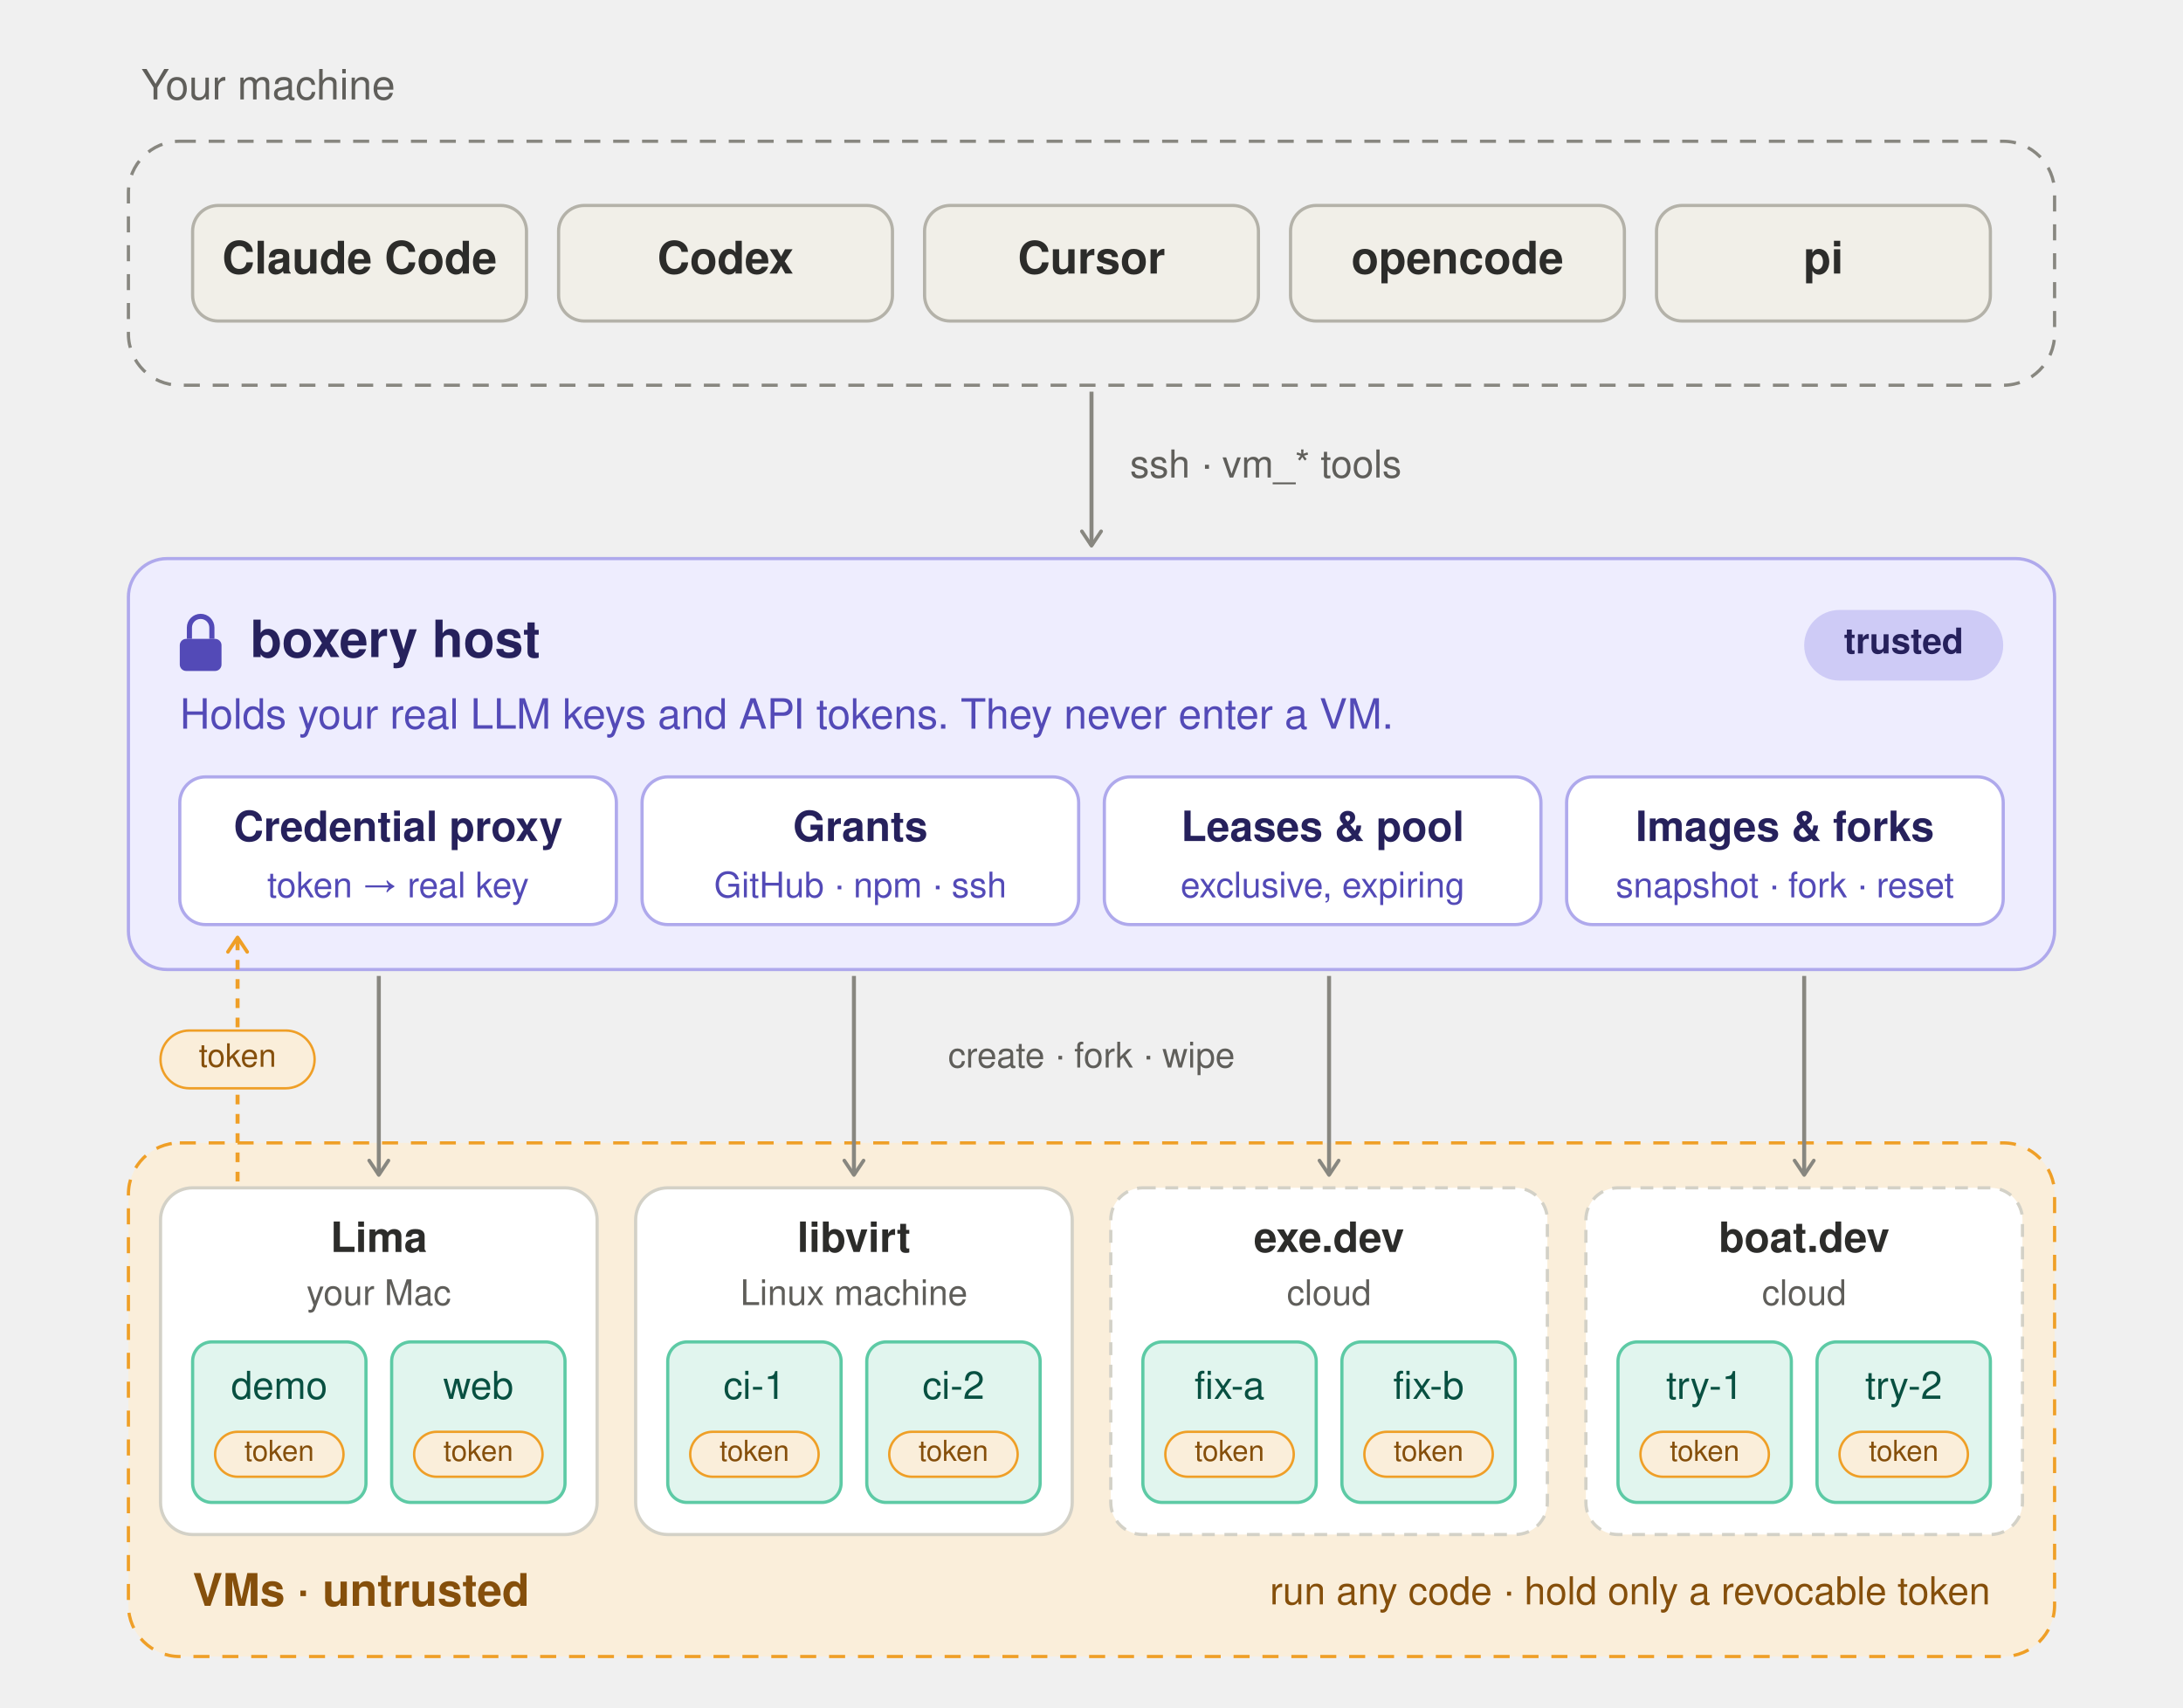
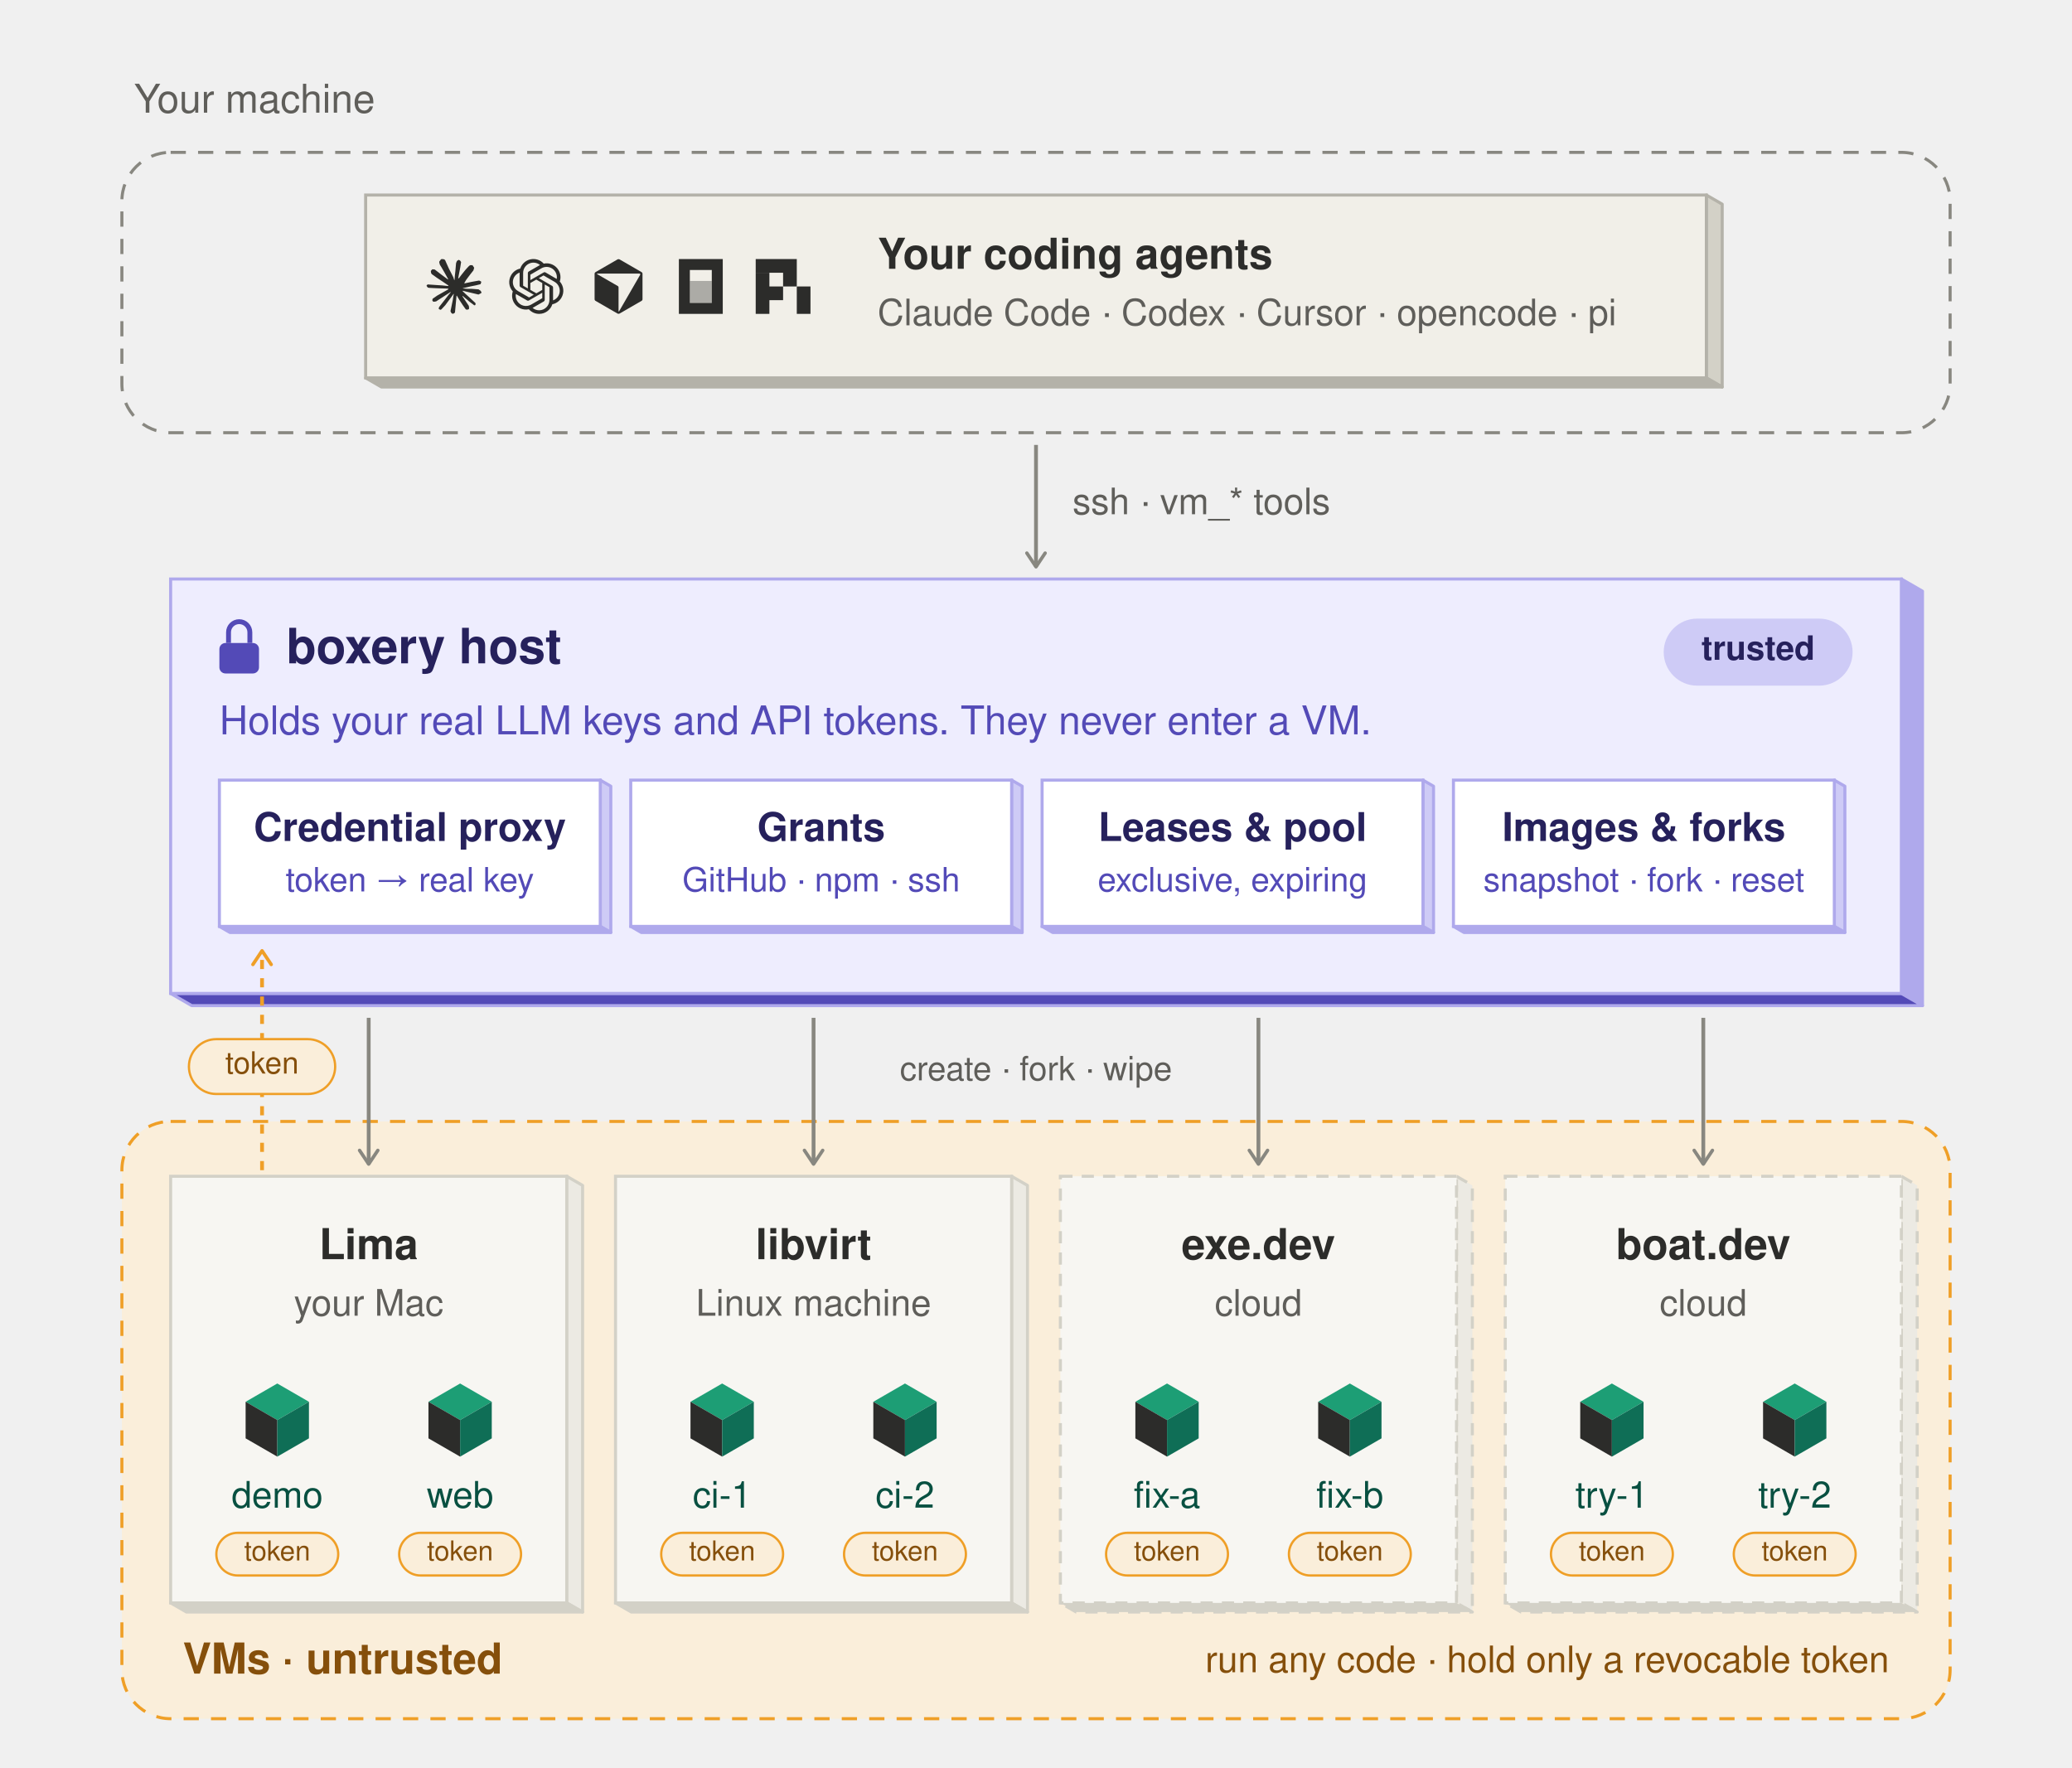
- <svg xmlns="http://www.w3.org/2000/svg" viewBox="0 0 680 532" width="680" height="532" role="img" aria-labelledby="t d">
+ <svg xmlns="http://www.w3.org/2000/svg" viewBox="0 0 680 580" width="680" height="580" role="img" aria-labelledby="t d">
  <defs>
    <marker id="arrow" viewBox="0 0 10 10" refX="8" refY="5" markerWidth="6" markerHeight="6" orient="auto-start-reverse">
      <path d="M2 1L8 5L2 9" fill="none" stroke="#888780" stroke-width="1.5" stroke-linecap="round" stroke-linejoin="round" />
    </marker>
    <marker id="arrow-tok" viewBox="0 0 10 10" refX="8" refY="5" markerWidth="6" markerHeight="6" orient="auto-start-reverse">
      <path d="M2 1L8 5L2 9" fill="none" stroke="#EF9F27" stroke-width="1.5" stroke-linecap="round" stroke-linejoin="round" />
    </marker>
  </defs>
  <g font-family="-apple-system, BlinkMacSystemFont, 'Segoe UI', Helvetica, Arial, sans-serif" text-anchor="middle" dominant-baseline="central">
-     <text x="44" y="28" text-anchor="start" font-size="13" fill="#5F5E5A">Your machine</text>
-     <rect x="40" y="44" width="600" height="76" rx="16" fill="none" stroke="#888780" stroke-width="1" stroke-dasharray="5 4" />
-     <rect x="60" y="64" width="104" height="36" rx="8" fill="#F1EFE8" stroke="#B4B2A9" />
-     <text x="112" y="82" font-size="14" font-weight="600" fill="#2C2C2A">Claude Code</text>
-     <rect x="174" y="64" width="104" height="36" rx="8" fill="#F1EFE8" stroke="#B4B2A9" />
-     <text x="226" y="82" font-size="14" font-weight="600" fill="#2C2C2A">Codex</text>
-     <rect x="288" y="64" width="104" height="36" rx="8" fill="#F1EFE8" stroke="#B4B2A9" />
-     <text x="340" y="82" font-size="14" font-weight="600" fill="#2C2C2A">Cursor</text>
-     <rect x="402" y="64" width="104" height="36" rx="8" fill="#F1EFE8" stroke="#B4B2A9" />
-     <text x="454" y="82" font-size="14" font-weight="600" fill="#2C2C2A">opencode</text>
-     <rect x="516" y="64" width="104" height="36" rx="8" fill="#F1EFE8" stroke="#B4B2A9" />
-     <text x="568" y="82" font-size="14" font-weight="600" fill="#2C2C2A">pi</text>
-     <line x1="340" y1="122" x2="340" y2="170" stroke="#888780" stroke-width="1.25" marker-end="url(#arrow)" />
-     <text x="352" y="146" text-anchor="start" font-size="12" fill="#5F5E5A">ssh · vm_* tools</text>
-     <rect x="40" y="174" width="600" height="128" rx="12" fill="#EEEDFE" stroke="#AFA9EC" />
-     <rect x="56" y="199" width="13" height="10" rx="2" fill="#534AB7" />
-     <path d="M59 199 V195.5 A3.5 3.5 0 0 1 66 195.5 V199" fill="none" stroke="#534AB7" stroke-width="1.6" />
-     <text x="78" y="201" text-anchor="start" font-size="16" font-weight="600" fill="#26215C">boxery host</text>
-     <rect x="562" y="190" width="62" height="22" rx="11" fill="#CECBF6" />
-     <text x="593" y="201" font-size="11" font-weight="600" fill="#26215C">trusted</text>
-     <text x="56" y="224" text-anchor="start" font-size="13" fill="#534AB7">Holds your real LLM keys and API tokens. They never enter a VM.</text>
-     <rect x="56" y="242" width="136" height="46" rx="8" fill="#FFFFFF" stroke="#AFA9EC" />
-     <text x="124" y="259" font-size="13" font-weight="600" fill="#26215C">Credential proxy</text>
-     <text x="124" y="277" font-size="11" fill="#534AB7">token → real key</text>
-     <rect x="200" y="242" width="136" height="46" rx="8" fill="#FFFFFF" stroke="#AFA9EC" />
-     <text x="268" y="259" font-size="13" font-weight="600" fill="#26215C">Grants</text>
-     <text x="268" y="277" font-size="11" fill="#534AB7">GitHub · npm · ssh</text>
-     <rect x="344" y="242" width="136" height="46" rx="8" fill="#FFFFFF" stroke="#AFA9EC" />
-     <text x="412" y="259" font-size="13" font-weight="600" fill="#26215C">Leases &amp; pool</text>
-     <text x="412" y="277" font-size="11" fill="#534AB7">exclusive, expiring</text>
-     <rect x="488" y="242" width="136" height="46" rx="8" fill="#FFFFFF" stroke="#AFA9EC" />
-     <text x="556" y="259" font-size="13" font-weight="600" fill="#26215C">Images &amp; forks</text>
-     <text x="556" y="277" font-size="11" fill="#534AB7">snapshot · fork · reset</text>
-     <rect x="40" y="356" width="600" height="160" rx="16" fill="#FAEEDA" stroke="#EF9F27" stroke-width="1" stroke-dasharray="5 4" />
-     <text x="60" y="497" text-anchor="start" font-size="14" font-weight="600" fill="#854F0B">VMs · untrusted</text>
-     <text x="620" y="497" text-anchor="end" font-size="12" fill="#854F0B">run any code · hold only a revocable token</text>
-     <line x1="118" y1="304" x2="118" y2="366" stroke="#888780" stroke-width="1.25" marker-end="url(#arrow)" />
-     <rect x="50" y="370" width="136" height="108" rx="10" fill="#FFFFFF" stroke="#D3D1C7" />
-     <text x="118" y="387" font-size="13" font-weight="600" fill="#2C2C2A">Lima</text>
-     <text x="118" y="404" font-size="11" fill="#5F5E5A">your Mac</text>
-     <rect x="60" y="418" width="54" height="50" rx="6" fill="#E1F5EE" stroke="#5DCAA5" />
-     <text x="87" y="433" font-size="12" fill="#085041">demo</text>
-     <rect x="67" y="446" width="40" height="14" rx="7" fill="#FAEEDA" stroke="#EF9F27" stroke-width="0.75" />
-     <text x="87" y="453" font-size="9" fill="#854F0B">token</text>
-     <rect x="122" y="418" width="54" height="50" rx="6" fill="#E1F5EE" stroke="#5DCAA5" />
-     <text x="149" y="433" font-size="12" fill="#085041">web</text>
-     <rect x="129" y="446" width="40" height="14" rx="7" fill="#FAEEDA" stroke="#EF9F27" stroke-width="0.75" />
-     <text x="149" y="453" font-size="9" fill="#854F0B">token</text>
-     <line x1="266" y1="304" x2="266" y2="366" stroke="#888780" stroke-width="1.25" marker-end="url(#arrow)" />
-     <rect x="198" y="370" width="136" height="108" rx="10" fill="#FFFFFF" stroke="#D3D1C7" />
-     <text x="266" y="387" font-size="13" font-weight="600" fill="#2C2C2A">libvirt</text>
-     <text x="266" y="404" font-size="11" fill="#5F5E5A">Linux machine</text>
-     <rect x="208" y="418" width="54" height="50" rx="6" fill="#E1F5EE" stroke="#5DCAA5" />
-     <text x="235" y="433" font-size="12" fill="#085041">ci-1</text>
-     <rect x="215" y="446" width="40" height="14" rx="7" fill="#FAEEDA" stroke="#EF9F27" stroke-width="0.75" />
-     <text x="235" y="453" font-size="9" fill="#854F0B">token</text>
-     <rect x="270" y="418" width="54" height="50" rx="6" fill="#E1F5EE" stroke="#5DCAA5" />
-     <text x="297" y="433" font-size="12" fill="#085041">ci-2</text>
-     <rect x="277" y="446" width="40" height="14" rx="7" fill="#FAEEDA" stroke="#EF9F27" stroke-width="0.75" />
-     <text x="297" y="453" font-size="9" fill="#854F0B">token</text>
-     <line x1="414" y1="304" x2="414" y2="366" stroke="#888780" stroke-width="1.25" marker-end="url(#arrow)" />
-     <rect x="346" y="370" width="136" height="108" rx="10" fill="#FFFFFF" stroke="#D3D1C7" stroke-dasharray="4 3" />
-     <text x="414" y="387" font-size="13" font-weight="600" fill="#2C2C2A">exe.dev</text>
-     <text x="414" y="404" font-size="11" fill="#5F5E5A">cloud</text>
-     <rect x="356" y="418" width="54" height="50" rx="6" fill="#E1F5EE" stroke="#5DCAA5" />
-     <text x="383" y="433" font-size="12" fill="#085041">fix-a</text>
-     <rect x="363" y="446" width="40" height="14" rx="7" fill="#FAEEDA" stroke="#EF9F27" stroke-width="0.75" />
-     <text x="383" y="453" font-size="9" fill="#854F0B">token</text>
-     <rect x="418" y="418" width="54" height="50" rx="6" fill="#E1F5EE" stroke="#5DCAA5" />
-     <text x="445" y="433" font-size="12" fill="#085041">fix-b</text>
-     <rect x="425" y="446" width="40" height="14" rx="7" fill="#FAEEDA" stroke="#EF9F27" stroke-width="0.75" />
-     <text x="445" y="453" font-size="9" fill="#854F0B">token</text>
-     <line x1="562" y1="304" x2="562" y2="366" stroke="#888780" stroke-width="1.25" marker-end="url(#arrow)" />
-     <rect x="494" y="370" width="136" height="108" rx="10" fill="#FFFFFF" stroke="#D3D1C7" stroke-dasharray="4 3" />
-     <text x="562" y="387" font-size="13" font-weight="600" fill="#2C2C2A">boat.dev</text>
-     <text x="562" y="404" font-size="11" fill="#5F5E5A">cloud</text>
-     <rect x="504" y="418" width="54" height="50" rx="6" fill="#E1F5EE" stroke="#5DCAA5" />
-     <text x="531" y="433" font-size="12" fill="#085041">try-1</text>
-     <rect x="511" y="446" width="40" height="14" rx="7" fill="#FAEEDA" stroke="#EF9F27" stroke-width="0.75" />
-     <text x="531" y="453" font-size="9" fill="#854F0B">token</text>
-     <rect x="566" y="418" width="54" height="50" rx="6" fill="#E1F5EE" stroke="#5DCAA5" />
-     <text x="593" y="433" font-size="12" fill="#085041">try-2</text>
-     <rect x="573" y="446" width="40" height="14" rx="7" fill="#FAEEDA" stroke="#EF9F27" stroke-width="0.75" />
-     <text x="593" y="453" font-size="9" fill="#854F0B">token</text>
-     <text x="340" y="330" font-size="11" fill="#5F5E5A">create · fork · wipe</text>
-     <line x1="74" y1="368" x2="74" y2="292" stroke="#EF9F27" stroke-width="1.25" stroke-dasharray="3 3" marker-end="url(#arrow-tok)" />
-     <rect x="50" y="321" width="48" height="18" rx="9" fill="#FAEEDA" stroke="#EF9F27" stroke-width="0.75" />
-     <text x="74" y="330" font-size="10" fill="#854F0B">token</text>
+     <text x="44" y="34" font-size="13" text-anchor="start" fill="#5F5E5A">Your machine</text>
+     <rect x="40" y="50" width="600" height="92" rx="16" fill="none" stroke="#888780" stroke-width="1" stroke-dasharray="5 4" />
+     <polygon points="560.00,64.00 565.20,67.00 565.20,127.00 560.00,124.00" fill="#D3D1C7" stroke="#B4B2A9" stroke-width="1" stroke-linejoin="round" />
+     <polygon points="120.00,124.00 560.00,124.00 565.20,127.00 125.20,127.00" fill="#B4B2A9" stroke="#B4B2A9" stroke-width="1" stroke-linejoin="round" />
+     <rect x="120" y="64" width="440" height="60" fill="#F1EFE8" stroke="#B4B2A9" />
+     <svg x="140" y="85" width="18" height="18" viewBox="0 0 24 24" fill="#2C2C2A">
+       <path d="m4.714 15.956 4.717-2.647.079-.231-.079-.128h-.231l-.789-.049-2.696-.073-2.337-.097-2.265-.121-.571-.121-.534-.704.055-.352.48-.322.686.061 1.518.103 2.277.158 1.651.097 2.447.255h.389l.055-.158-.134-.097-.103-.097L6.973 9.836l-2.55-1.688-1.336-.971-.723-.492-.364-.461-.158-1.008.656-.723.88.061.225.061.892.686 1.906 1.475 2.489 1.834.364.303.146-.103.018-.073-.164-.273-1.354-2.447-1.445-2.489-.643-1.032-.17-.619c-.061-.255-.103-.467-.103-.729L6.287.134 6.7 0l.996.134.419.364.619 1.415 1.002 2.228 1.554 3.03.455.898.243.832.091.255h.158v-.146l.128-1.706.237-2.095.231-2.696.079-.759.376-.911.747-.492.583.279.48.686-.067.443-.285 1.852-.559 2.902-.364 1.943h.212l.243-.243.984-1.305 1.651-2.064.729-.82.85-.905.546-.431h1.032l.759 1.129-.34 1.166-1.062 1.348-.88 1.141-1.263 1.7-.789 1.36.073.109.188-.018 2.853-.607 1.542-.279 1.84-.316.832.389.091.395-.328.807-1.967.486-2.307.461-3.436.814-.043.03.049.061 1.548.146.662.036h1.621l3.018.225.789.522.474.638-.079.486-1.214.619-1.639-.389-3.825-.911-1.311-.328h-.182v.109l1.093 1.069 2.003 1.809 2.507 2.331.128.577-.322.455-.34-.049-2.204-1.657-.85-.747-1.925-1.621h-.128v.17l.443.65 2.344 3.521.121 1.081-.17.352-.607.212-.668-.121-1.372-1.925L14.38 17.959l-1.141-1.943-.14.079-.674 7.255-.316.37-.729.279-.607-.461-.322-.747.322-1.475.389-1.925.316-1.53.285-1.9.17-.631-.012-.043-.14.018-1.433 1.967-2.18 2.945-1.724 1.846-.413.164-.716-.37.067-.662.401-.589 2.386-3.036 1.439-1.882.929-1.087-.006-.158h-.055l-6.338 4.116-1.129.146-.486-.455.061-.747.231-.243 1.906-1.311Z" />
+     </svg>
+     <svg x="167" y="85" width="18" height="18" viewBox="0 0 24 24" fill="#2C2C2A">
+       <path d="M22.282 9.821a5.985 5.985 0 0 0-.516-4.911 6.046 6.046 0 0 0-6.51-2.9A6.065 6.065 0 0 0 4.981 4.182a5.985 5.985 0 0 0-3.998 2.9 6.046 6.046 0 0 0 .743 7.097 5.98 5.98 0 0 0 .511 4.911 6.051 6.051 0 0 0 6.515 2.9A5.985 5.985 0 0 0 13.26 24a6.056 6.056 0 0 0 5.772-4.206 5.989 5.989 0 0 0 3.998-2.9 6.056 6.056 0 0 0-.748-7.073zm-9.022 12.608a4.476 4.476 0 0 1-2.876-1.041l.142-.08 4.778-2.758a.795.795 0 0 0 .393-.681v-6.737l2.02 1.169a.071.071 0 0 1 .038.052v5.583a4.504 4.504 0 0 1-4.495 4.494zm-9.661-4.125a4.471 4.471 0 0 1-.535-3.014l.142.085 4.783 2.758a.771.771 0 0 0 .781 0l5.843-3.369v2.332a.08.08 0 0 1-.033.061L9.74 19.95a4.499 4.499 0 0 1-6.141-1.646zM2.341 7.896a4.485 4.485 0 0 1 2.365-1.973V11.6a.766.766 0 0 0 .388.676l5.814 3.354-2.02 1.169a.076.076 0 0 1-.071 0l-4.83-2.787A4.504 4.504 0 0 1 2.341 7.872zm16.596 3.856L13.104 8.364 15.119 7.2a.076.076 0 0 1 .071 0l4.83 2.791a4.494 4.494 0 0 1-.676 8.104v-5.677a.79.79 0 0 0-.407-.667zm2.011-3.023l-.142-.085-4.774-2.782a.776.776 0 0 0-.785 0L9.409 9.23V6.897a.066.066 0 0 1 .028-.061l4.83-2.787a4.499 4.499 0 0 1 6.68 4.66zM8.306 12.863l-2.02-1.164a.08.08 0 0 1-.038-.057V6.074a4.499 4.499 0 0 1 7.376-3.454l-.142.081L8.704 5.459a.795.795 0 0 0-.393.681zm1.098-2.365l2.602-1.5 2.607 1.5v2.999l-2.597 1.5-2.607-1.5Z" />
+     </svg>
+     <svg x="194" y="85" width="18" height="18" viewBox="88 66 336 380" fill="#2C2C2A">
+       <path fill-rule="evenodd" d="m415.348 156.575-151.504-87.47c-4.865-2.809-10.868-2.809-15.733 0l-151.496 87.47c-4.09 2.361-6.615 6.728-6.615 11.458v176.383c0 4.73 2.525 9.097 6.615 11.459l151.503 87.469c4.865 2.81 10.868 2.81 15.733 0l151.504-87.469c4.09-2.362 6.615-6.729 6.615-11.459v-176.383c0-4.73-2.525-9.097-6.615-11.458zm-9.517 18.528-146.254 253.319c-.989 1.707-3.599 1.01-3.599-.967v-165.871c0-3.314-1.771-6.38-4.645-8.044l-143.644-82.932c-1.707-.989-1.01-3.599.967-3.599h292.51c4.153 0 6.749 4.502 4.672 8.101h-.007z" />
+     </svg>
+     <svg x="221" y="85" width="18" height="18" viewBox="0 6 24 30" fill="#2C2C2A">
+       <path d="M18 30H6V18H18V30Z" opacity="0.35" />
+       <path d="M18 12H6V30H18V12ZM24 36H0V6H24V36Z" />
+     </svg>
+     <svg x="248" y="85" width="18" height="18" viewBox="165 165 470 470" fill="#2C2C2A">
+       <path d="M165.29 165.29H517.36V400H400V282.65H165.29Z" />
+       <path d="M165.29 282.65H282.65V400H400V517.36H282.65V634.72H165.29Z" />
+       <path d="M517.36 400H634.72V634.72H517.36Z" />
+     </svg>
+     <text x="288" y="85" font-size="14" font-weight="600" text-anchor="start" fill="#2C2C2A">Your coding agents</text>
+     <text x="288" y="104" font-size="12" text-anchor="start" fill="#5F5E5A">Claude Code · Codex · Cursor · opencode · pi</text>
+     <line x1="340" y1="146" x2="340" y2="186" stroke="#888780" stroke-width="1.25" marker-end="url(#arrow)" />
+     <text x="352" y="166" font-size="12" text-anchor="start" fill="#5F5E5A">ssh · vm_* tools</text>
+     <polygon points="624.00,190.00 630.93,194.00 630.93,330.00 624.00,326.00" fill="#AFA9EC" stroke="#AFA9EC" stroke-width="1" stroke-linejoin="round" />
+     <polygon points="56.00,326.00 624.00,326.00 630.93,330.00 62.93,330.00" fill="#534AB7" stroke="#AFA9EC" stroke-width="1" stroke-linejoin="round" />
+     <rect x="56" y="190" width="568" height="136" fill="#EEEDFE" stroke="#AFA9EC" />
+     <rect x="72" y="211" width="13" height="10" rx="2" fill="#534AB7" />
+     <path d="M75 211 V207.5 A3.5 3.5 0 0 1 82 207.5 V211" fill="none" stroke="#534AB7" stroke-width="1.6" />
+     <text x="94" y="214" font-size="16" font-weight="600" text-anchor="start" fill="#26215C">boxery host</text>
+     <rect x="546" y="203" width="62" height="22" rx="11" fill="#CECBF6" stroke="none" />
+     <text x="577" y="214" font-size="11" font-weight="600" fill="#26215C">trusted</text>
+     <text x="72" y="238" font-size="13" text-anchor="start" fill="#534AB7">Holds your real LLM keys and API tokens. They never enter a VM.</text>
+     <polygon points="197.00,256.00 200.46,258.00 200.46,306.00 197.00,304.00" fill="#CECBF6" stroke="#AFA9EC" stroke-width="1" stroke-linejoin="round" />
+     <polygon points="72.00,304.00 197.00,304.00 200.46,306.00 75.46,306.00" fill="#AFA9EC" stroke="#AFA9EC" stroke-width="1" stroke-linejoin="round" />
+     <rect x="72" y="256" width="125" height="48" fill="#FFFFFF" stroke="#AFA9EC" />
+     <text x="134.5" y="273" font-size="13" font-weight="600" fill="#26215C">Credential proxy</text>
+     <text x="134.5" y="290" font-size="11" fill="#534AB7">token → real key</text>
+     <polygon points="332.00,256.00 335.46,258.00 335.46,306.00 332.00,304.00" fill="#CECBF6" stroke="#AFA9EC" stroke-width="1" stroke-linejoin="round" />
+     <polygon points="207.00,304.00 332.00,304.00 335.46,306.00 210.46,306.00" fill="#AFA9EC" stroke="#AFA9EC" stroke-width="1" stroke-linejoin="round" />
+     <rect x="207" y="256" width="125" height="48" fill="#FFFFFF" stroke="#AFA9EC" />
+     <text x="269.5" y="273" font-size="13" font-weight="600" fill="#26215C">Grants</text>
+     <text x="269.5" y="290" font-size="11" fill="#534AB7">GitHub · npm · ssh</text>
+     <polygon points="467.00,256.00 470.46,258.00 470.46,306.00 467.00,304.00" fill="#CECBF6" stroke="#AFA9EC" stroke-width="1" stroke-linejoin="round" />
+     <polygon points="342.00,304.00 467.00,304.00 470.46,306.00 345.46,306.00" fill="#AFA9EC" stroke="#AFA9EC" stroke-width="1" stroke-linejoin="round" />
+     <rect x="342" y="256" width="125" height="48" fill="#FFFFFF" stroke="#AFA9EC" />
+     <text x="404.5" y="273" font-size="13" font-weight="600" fill="#26215C">Leases &amp; pool</text>
+     <text x="404.5" y="290" font-size="11" fill="#534AB7">exclusive, expiring</text>
+     <polygon points="602.00,256.00 605.46,258.00 605.46,306.00 602.00,304.00" fill="#CECBF6" stroke="#AFA9EC" stroke-width="1" stroke-linejoin="round" />
+     <polygon points="477.00,304.00 602.00,304.00 605.46,306.00 480.46,306.00" fill="#AFA9EC" stroke="#AFA9EC" stroke-width="1" stroke-linejoin="round" />
+     <rect x="477" y="256" width="125" height="48" fill="#FFFFFF" stroke="#AFA9EC" />
+     <text x="539.5" y="273" font-size="13" font-weight="600" fill="#26215C">Images &amp; forks</text>
+     <text x="539.5" y="290" font-size="11" fill="#534AB7">snapshot · fork · reset</text>
+     <rect x="40" y="368" width="600" height="196" rx="16" fill="#FAEEDA" stroke="#EF9F27" stroke-width="1" stroke-dasharray="5 4" />
+     <text x="340" y="352" font-size="11" fill="#5F5E5A">create · fork · wipe</text>
+     <line x1="121" y1="334" x2="121" y2="382" stroke="#888780" stroke-width="1.25" marker-end="url(#arrow)" />
+     <polygon points="186.00,386.00 191.20,389.00 191.20,529.00 186.00,526.00" fill="#ECEAE3" stroke="#D3D1C7" stroke-width="1" stroke-linejoin="round" />
+     <polygon points="56.00,526.00 186.00,526.00 191.20,529.00 61.20,529.00" fill="#D3D1C7" stroke="#D3D1C7" stroke-width="1" stroke-linejoin="round" />
+     <rect x="56" y="386" width="130" height="140" fill="#F7F6F2" stroke="#D3D1C7" />
+     <text x="121" y="410" font-size="14" font-weight="600" fill="#2C2C2A">Lima</text>
+     <text x="121" y="429" font-size="12" fill="#5F5E5A">your Mac</text>
+     <polygon points="91.00,466.00 101.39,460.00 91.00,454.00 80.61,460.00" fill="#1D9E75" />
+     <polygon points="91.00,478.00 80.61,472.00 80.61,460.00 91.00,466.00" fill="#2C2C2A" />
+     <polygon points="91.00,478.00 101.39,472.00 101.39,460.00 91.00,466.00" fill="#0F6E56" />
+     <text x="91" y="492" font-size="12" fill="#085041">demo</text>
+     <rect x="71" y="503" width="40" height="14" rx="7" fill="#FAEEDA" stroke="#EF9F27" stroke-width="0.75" />
+     <text x="91" y="510" font-size="9" fill="#854F0B">token</text>
+     <polygon points="151.00,466.00 161.39,460.00 151.00,454.00 140.61,460.00" fill="#1D9E75" />
+     <polygon points="151.00,478.00 140.61,472.00 140.61,460.00 151.00,466.00" fill="#2C2C2A" />
+     <polygon points="151.00,478.00 161.39,472.00 161.39,460.00 151.00,466.00" fill="#0F6E56" />
+     <text x="151" y="492" font-size="12" fill="#085041">web</text>
+     <rect x="131" y="503" width="40" height="14" rx="7" fill="#FAEEDA" stroke="#EF9F27" stroke-width="0.75" />
+     <text x="151" y="510" font-size="9" fill="#854F0B">token</text>
+     <line x1="267" y1="334" x2="267" y2="382" stroke="#888780" stroke-width="1.25" marker-end="url(#arrow)" />
+     <polygon points="332.00,386.00 337.20,389.00 337.20,529.00 332.00,526.00" fill="#ECEAE3" stroke="#D3D1C7" stroke-width="1" stroke-linejoin="round" />
+     <polygon points="202.00,526.00 332.00,526.00 337.20,529.00 207.20,529.00" fill="#D3D1C7" stroke="#D3D1C7" stroke-width="1" stroke-linejoin="round" />
+     <rect x="202" y="386" width="130" height="140" fill="#F7F6F2" stroke="#D3D1C7" />
+     <text x="267" y="410" font-size="14" font-weight="600" fill="#2C2C2A">libvirt</text>
+     <text x="267" y="429" font-size="12" fill="#5F5E5A">Linux machine</text>
+     <polygon points="237.00,466.00 247.39,460.00 237.00,454.00 226.61,460.00" fill="#1D9E75" />
+     <polygon points="237.00,478.00 226.61,472.00 226.61,460.00 237.00,466.00" fill="#2C2C2A" />
+     <polygon points="237.00,478.00 247.39,472.00 247.39,460.00 237.00,466.00" fill="#0F6E56" />
+     <text x="237" y="492" font-size="12" fill="#085041">ci-1</text>
+     <rect x="217" y="503" width="40" height="14" rx="7" fill="#FAEEDA" stroke="#EF9F27" stroke-width="0.75" />
+     <text x="237" y="510" font-size="9" fill="#854F0B">token</text>
+     <polygon points="297.00,466.00 307.39,460.00 297.00,454.00 286.61,460.00" fill="#1D9E75" />
+     <polygon points="297.00,478.00 286.61,472.00 286.61,460.00 297.00,466.00" fill="#2C2C2A" />
+     <polygon points="297.00,478.00 307.39,472.00 307.39,460.00 297.00,466.00" fill="#0F6E56" />
+     <text x="297" y="492" font-size="12" fill="#085041">ci-2</text>
+     <rect x="277" y="503" width="40" height="14" rx="7" fill="#FAEEDA" stroke="#EF9F27" stroke-width="0.75" />
+     <text x="297" y="510" font-size="9" fill="#854F0B">token</text>
+     <line x1="413" y1="334" x2="413" y2="382" stroke="#888780" stroke-width="1.25" marker-end="url(#arrow)" />
+     <polygon points="478.00,386.00 483.20,389.00 483.20,529.00 478.00,526.00" fill="#ECEAE3" stroke="#D3D1C7" stroke-width="1" stroke-linejoin="round" stroke-dasharray="4 3" />
+     <polygon points="348.00,526.00 478.00,526.00 483.20,529.00 353.20,529.00" fill="#D3D1C7" stroke="#D3D1C7" stroke-width="1" stroke-linejoin="round" stroke-dasharray="4 3" />
+     <rect x="348" y="386" width="130" height="140" fill="#F7F6F2" stroke="#D3D1C7" stroke-dasharray="4 3" />
+     <text x="413" y="410" font-size="14" font-weight="600" fill="#2C2C2A">exe.dev</text>
+     <text x="413" y="429" font-size="12" fill="#5F5E5A">cloud</text>
+     <polygon points="383.00,466.00 393.39,460.00 383.00,454.00 372.61,460.00" fill="#1D9E75" />
+     <polygon points="383.00,478.00 372.61,472.00 372.61,460.00 383.00,466.00" fill="#2C2C2A" />
+     <polygon points="383.00,478.00 393.39,472.00 393.39,460.00 383.00,466.00" fill="#0F6E56" />
+     <text x="383" y="492" font-size="12" fill="#085041">fix-a</text>
+     <rect x="363" y="503" width="40" height="14" rx="7" fill="#FAEEDA" stroke="#EF9F27" stroke-width="0.75" />
+     <text x="383" y="510" font-size="9" fill="#854F0B">token</text>
+     <polygon points="443.00,466.00 453.39,460.00 443.00,454.00 432.61,460.00" fill="#1D9E75" />
+     <polygon points="443.00,478.00 432.61,472.00 432.61,460.00 443.00,466.00" fill="#2C2C2A" />
+     <polygon points="443.00,478.00 453.39,472.00 453.39,460.00 443.00,466.00" fill="#0F6E56" />
+     <text x="443" y="492" font-size="12" fill="#085041">fix-b</text>
+     <rect x="423" y="503" width="40" height="14" rx="7" fill="#FAEEDA" stroke="#EF9F27" stroke-width="0.75" />
+     <text x="443" y="510" font-size="9" fill="#854F0B">token</text>
+     <line x1="559" y1="334" x2="559" y2="382" stroke="#888780" stroke-width="1.25" marker-end="url(#arrow)" />
+     <polygon points="624.00,386.00 629.20,389.00 629.20,529.00 624.00,526.00" fill="#ECEAE3" stroke="#D3D1C7" stroke-width="1" stroke-linejoin="round" stroke-dasharray="4 3" />
+     <polygon points="494.00,526.00 624.00,526.00 629.20,529.00 499.20,529.00" fill="#D3D1C7" stroke="#D3D1C7" stroke-width="1" stroke-linejoin="round" stroke-dasharray="4 3" />
+     <rect x="494" y="386" width="130" height="140" fill="#F7F6F2" stroke="#D3D1C7" stroke-dasharray="4 3" />
+     <text x="559" y="410" font-size="14" font-weight="600" fill="#2C2C2A">boat.dev</text>
+     <text x="559" y="429" font-size="12" fill="#5F5E5A">cloud</text>
+     <polygon points="529.00,466.00 539.39,460.00 529.00,454.00 518.61,460.00" fill="#1D9E75" />
+     <polygon points="529.00,478.00 518.61,472.00 518.61,460.00 529.00,466.00" fill="#2C2C2A" />
+     <polygon points="529.00,478.00 539.39,472.00 539.39,460.00 529.00,466.00" fill="#0F6E56" />
+     <text x="529" y="492" font-size="12" fill="#085041">try-1</text>
+     <rect x="509" y="503" width="40" height="14" rx="7" fill="#FAEEDA" stroke="#EF9F27" stroke-width="0.75" />
+     <text x="529" y="510" font-size="9" fill="#854F0B">token</text>
+     <polygon points="589.00,466.00 599.39,460.00 589.00,454.00 578.61,460.00" fill="#1D9E75" />
+     <polygon points="589.00,478.00 578.61,472.00 578.61,460.00 589.00,466.00" fill="#2C2C2A" />
+     <polygon points="589.00,478.00 599.39,472.00 599.39,460.00 589.00,466.00" fill="#0F6E56" />
+     <text x="589" y="492" font-size="12" fill="#085041">try-2</text>
+     <rect x="569" y="503" width="40" height="14" rx="7" fill="#FAEEDA" stroke="#EF9F27" stroke-width="0.75" />
+     <text x="589" y="510" font-size="9" fill="#854F0B">token</text>
+     <text x="60" y="546" font-size="14" font-weight="600" text-anchor="start" fill="#854F0B">VMs · untrusted</text>
+     <text x="620" y="546" font-size="12" text-anchor="end" fill="#854F0B">run any code · hold only a revocable token</text>
+     <line x1="86" y1="384" x2="86" y2="312" stroke="#EF9F27" stroke-width="1.25" stroke-dasharray="3 3" marker-end="url(#arrow-tok)" />
+     <rect x="62" y="341" width="48" height="18" rx="9" fill="#FAEEDA" stroke="#EF9F27" stroke-width="0.75" />
+     <text x="86" y="350" font-size="10" fill="#854F0B">token</text>
  </g>
</svg>
